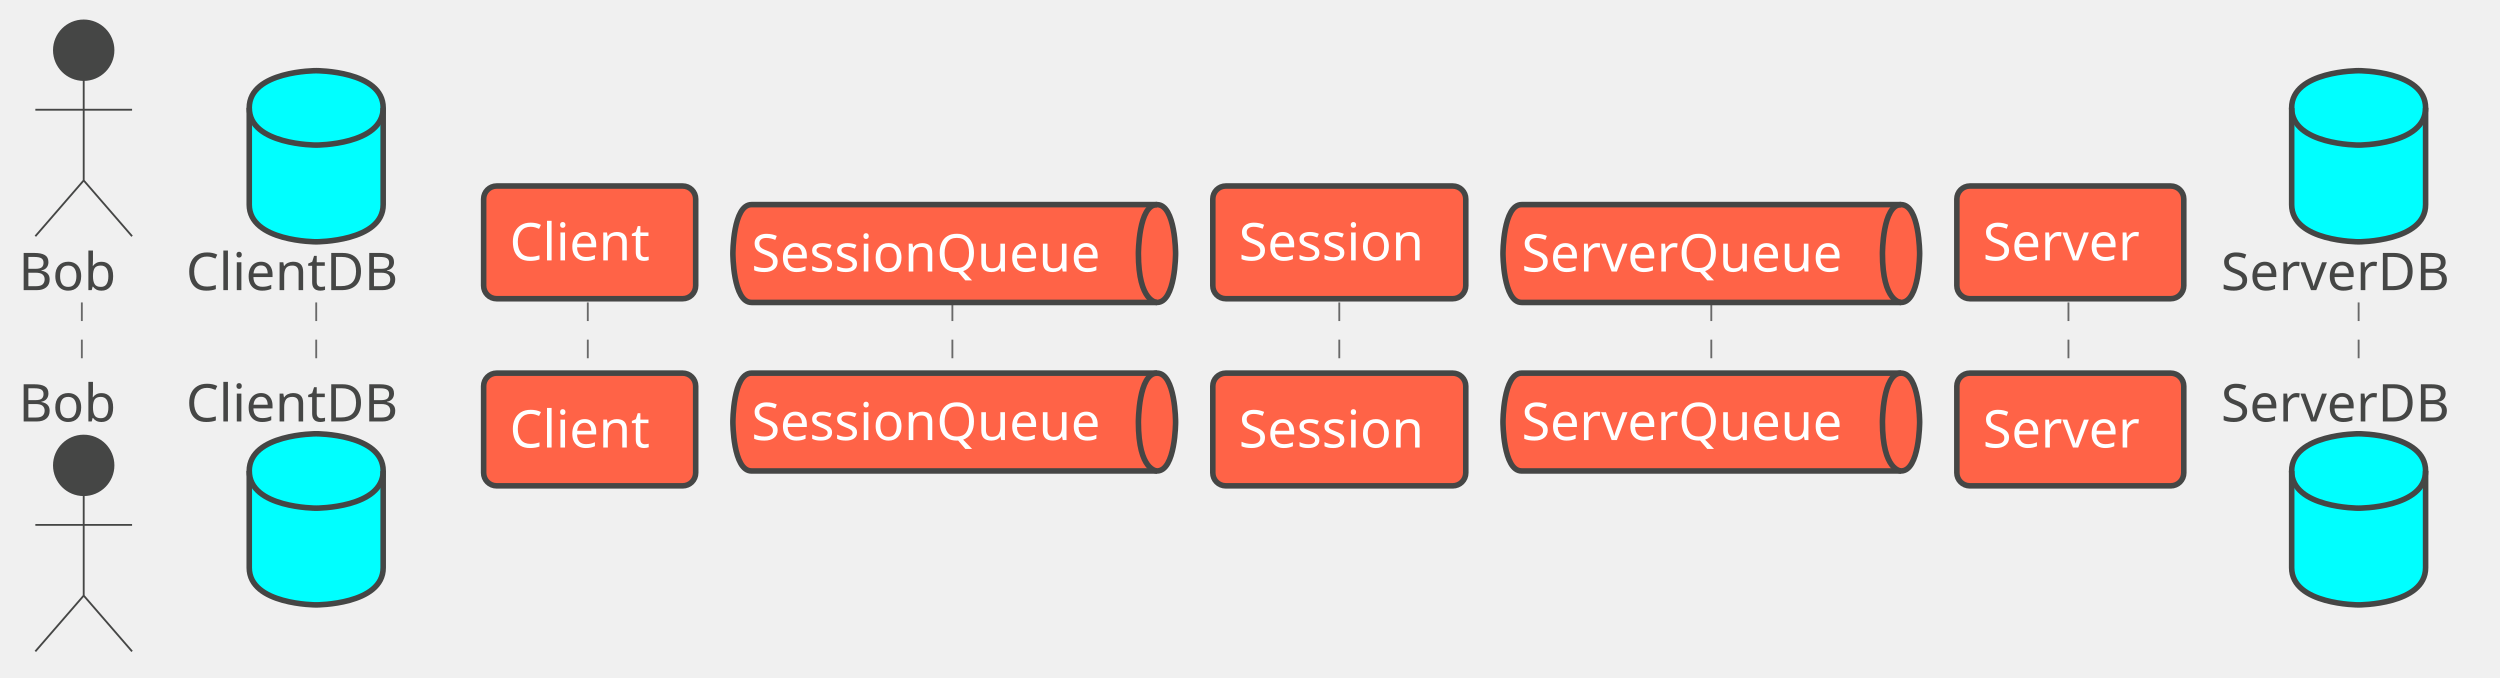
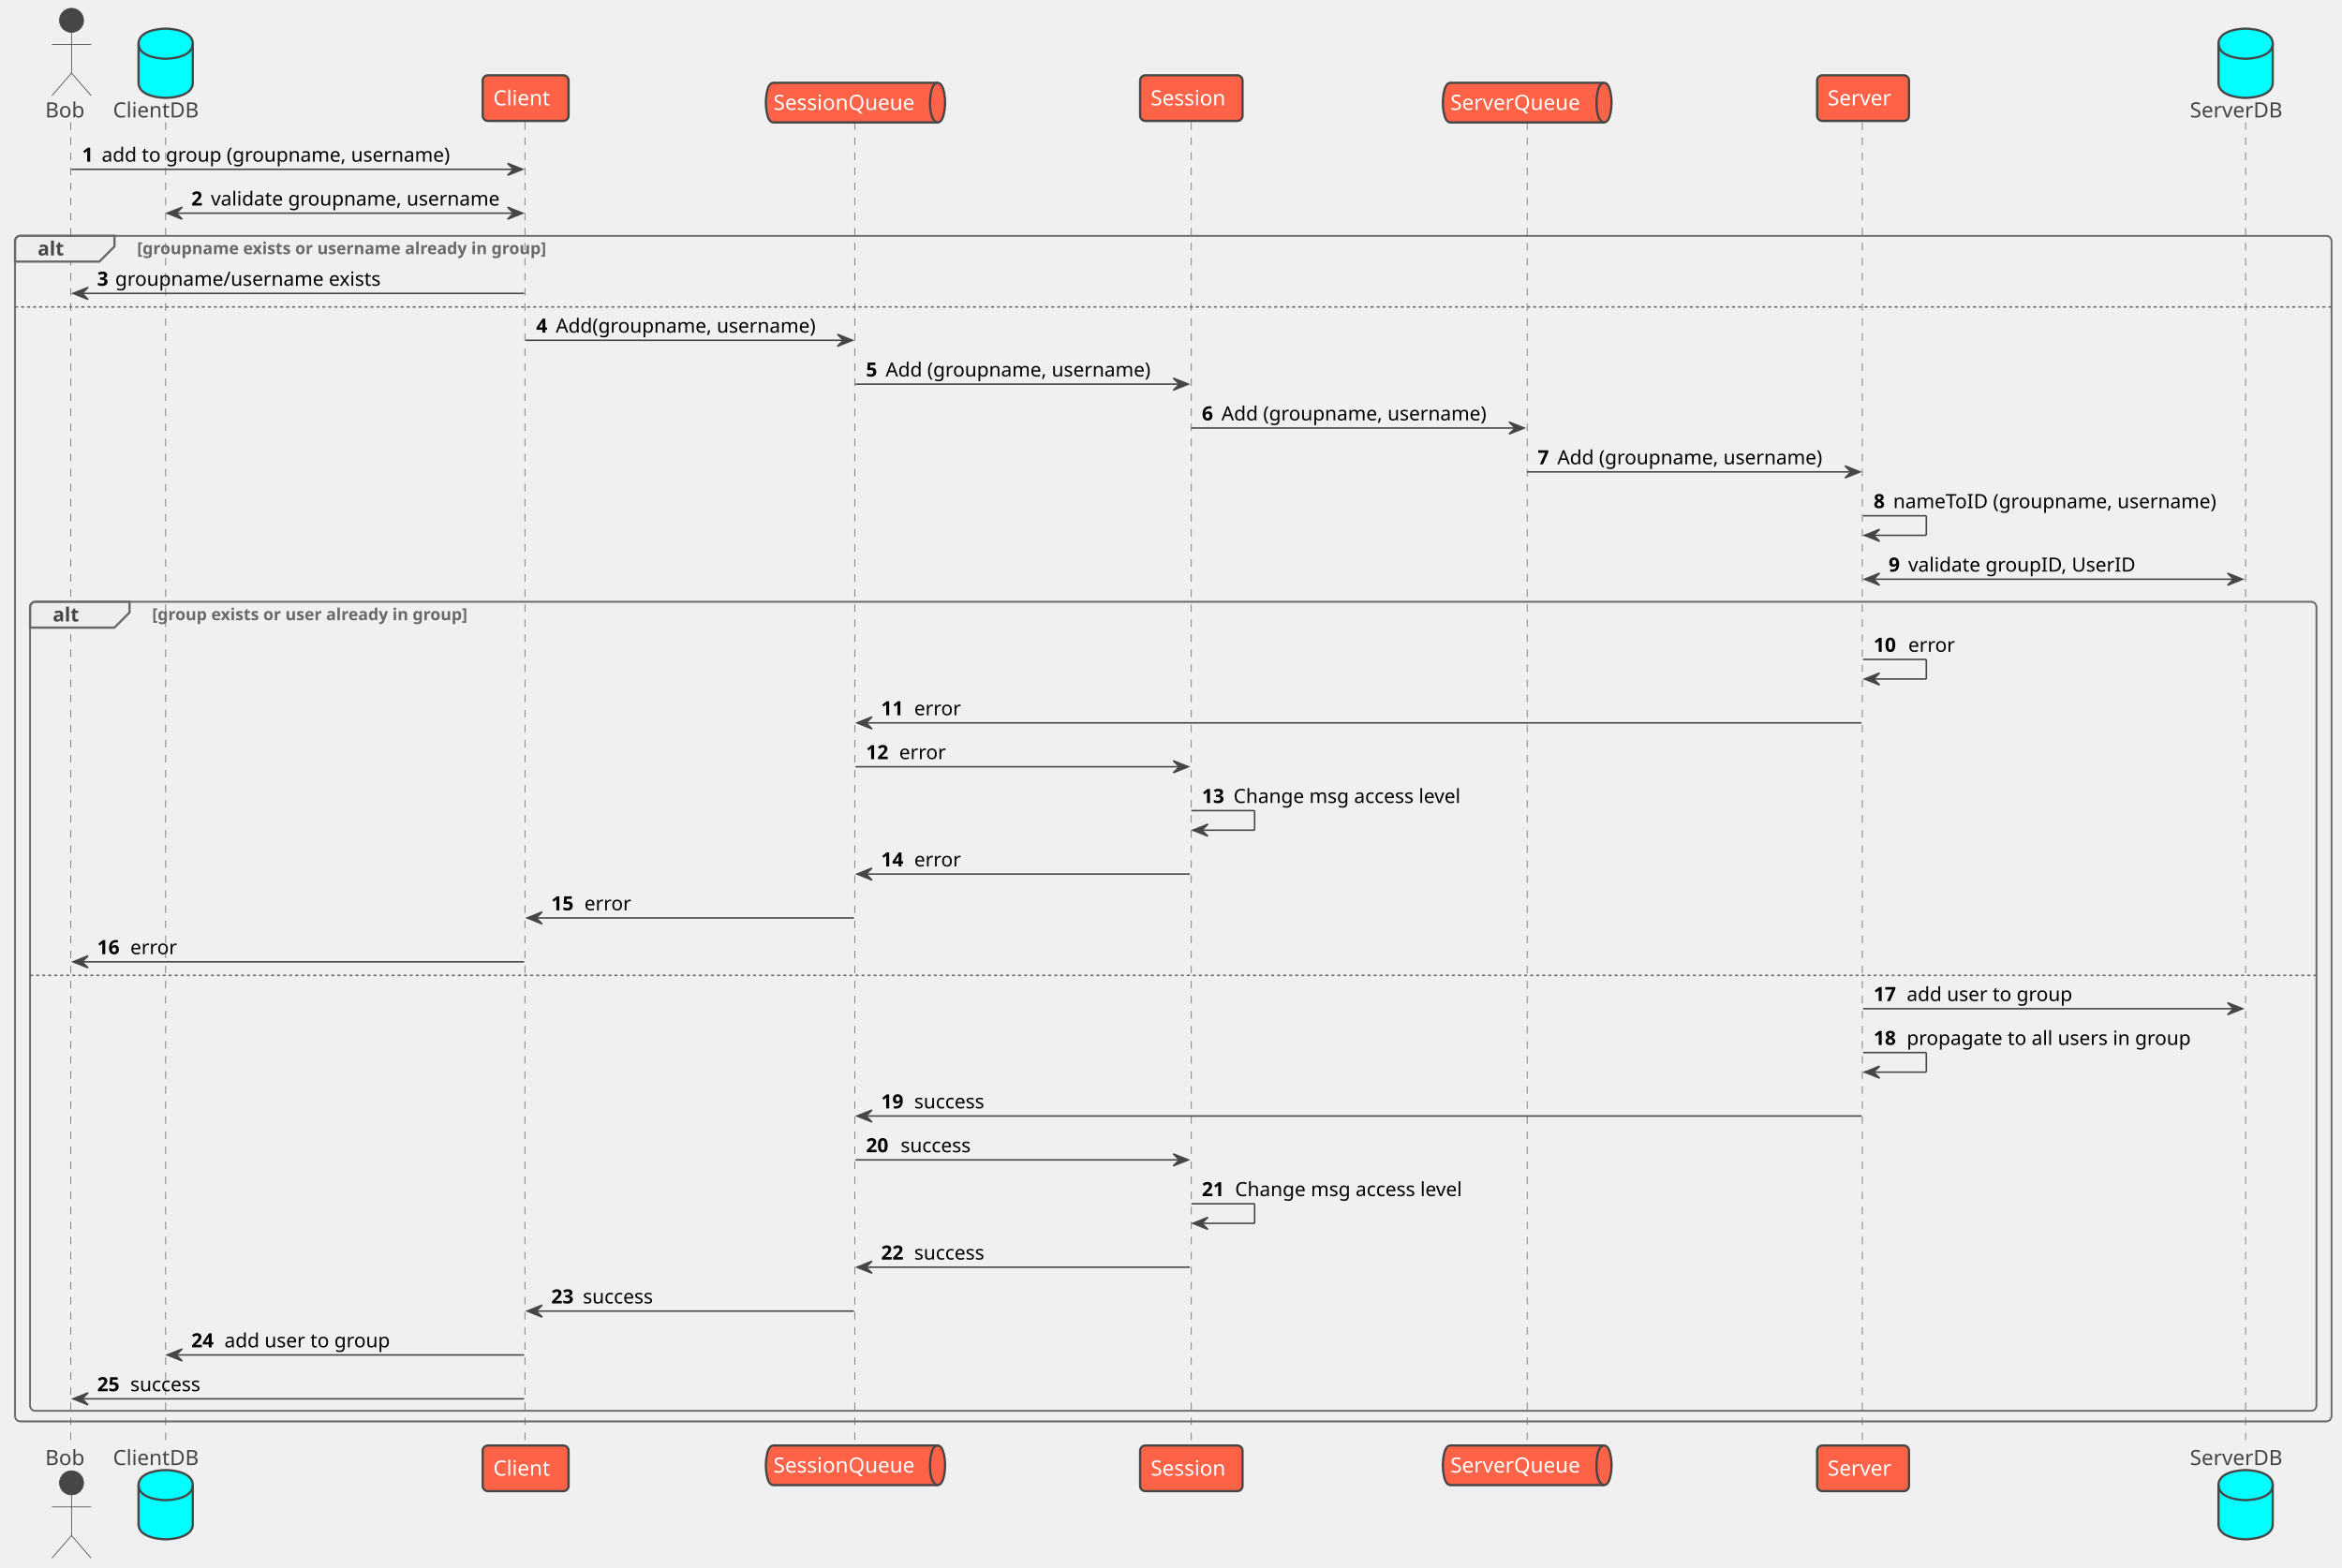
- <svg xmlns="http://www.w3.org/2000/svg" contentStyleType="text/css" height="182px" preserveAspectRatio="none" style="width:672px;height:182px;background:#FFFFFF;" version="1.1" viewBox="0 0 672 182" width="672px" zoomAndPan="magnify">
+ <svg xmlns="http://www.w3.org/2000/svg" contentStyleType="text/css" height="1041px" preserveAspectRatio="none" style="width:1555px;height:1041px;background:#FFFFFF;" version="1.1" viewBox="0 0 1555 1041" width="1555px" zoomAndPan="magnify">
  <defs />
  <g>
-     <line style="stroke:#696969;stroke-width:0.5;stroke-dasharray:5.0,5.0;" x1="22" x2="22" y1="81.297" y2="101.297" />
-     <line style="stroke:#696969;stroke-width:0.5;stroke-dasharray:5.0,5.0;" x1="85" x2="85" y1="81.297" y2="101.297" />
-     <line style="stroke:#696969;stroke-width:0.5;stroke-dasharray:5.0,5.0;" x1="158" x2="158" y1="81.297" y2="101.297" />
-     <line style="stroke:#696969;stroke-width:0.5;stroke-dasharray:5.0,5.0;" x1="256" x2="256" y1="81.297" y2="101.297" />
-     <line style="stroke:#696969;stroke-width:0.5;stroke-dasharray:5.0,5.0;" x1="360" x2="360" y1="81.297" y2="101.297" />
-     <line style="stroke:#696969;stroke-width:0.5;stroke-dasharray:5.0,5.0;" x1="460" x2="460" y1="81.297" y2="101.297" />
-     <line style="stroke:#696969;stroke-width:0.5;stroke-dasharray:5.0,5.0;" x1="556" x2="556" y1="81.297" y2="101.297" />
-     <line style="stroke:#696969;stroke-width:0.5;stroke-dasharray:5.0,5.0;" x1="634" x2="634" y1="81.297" y2="101.297" />
-     <text fill="#454645" font-family="sans-serif" font-size="14" lengthAdjust="spacing" textLength="29" x="5" y="77.995">Bob</text>
-     <ellipse cx="22.5" cy="13.5" fill="#454645" rx="8" ry="8" style="stroke:#454645;stroke-width:0.5;" />
-     <path d="M22.5,21.5 L22.5,48.5 M9.5,29.5 L35.5,29.5 M22.5,48.5 L9.5,63.5 M22.5,48.5 L35.5,63.5 " fill="none" style="stroke:#454645;stroke-width:0.5;" />
-     <text fill="#454645" font-family="sans-serif" font-size="14" lengthAdjust="spacing" textLength="29" x="5" y="113.292">Bob</text>
-     <ellipse cx="22.5" cy="125.094" fill="#454645" rx="8" ry="8" style="stroke:#454645;stroke-width:0.5;" />
-     <path d="M22.5,133.094 L22.5,160.094 M9.5,141.094 L35.5,141.094 M22.5,160.094 L9.5,175.094 M22.5,160.094 L35.5,175.094 " fill="none" style="stroke:#454645;stroke-width:0.5;" />
-     <text fill="#454645" font-family="sans-serif" font-size="14" lengthAdjust="spacing" textLength="64" x="50" y="77.995">ClientDB</text>
-     <path d="M67,29 C67,19 85,19 85,19 C85,19 103,19 103,29 L103,55 C103,65 85,65 85,65 C85,65 67,65 67,55 L67,29 " fill="#00FFFF" style="stroke:#454645;stroke-width:1.5;" />
-     <path d="M67,29 C67,39 85,39 85,39 C85,39 103,39 103,29 " fill="none" style="stroke:#454645;stroke-width:1.5;" />
-     <text fill="#454645" font-family="sans-serif" font-size="14" lengthAdjust="spacing" textLength="64" x="50" y="113.292">ClientDB</text>
-     <path d="M67,126.594 C67,116.594 85,116.594 85,116.594 C85,116.594 103,116.594 103,126.594 L103,152.594 C103,162.594 85,162.594 85,162.594 C85,162.594 67,162.594 67,152.594 L67,126.594 " fill="#00FFFF" style="stroke:#454645;stroke-width:1.5;" />
-     <path d="M67,126.594 C67,136.594 85,136.594 85,136.594 C85,136.594 103,136.594 103,126.594 " fill="none" style="stroke:#454645;stroke-width:1.5;" />
-     <rect fill="#FF6347" height="30.297" rx="3.5" ry="3.5" style="stroke:#454645;stroke-width:1.5;" width="57" x="130" y="50" />
-     <text fill="#FFFFFF" font-family="sans-serif" font-size="14" lengthAdjust="spacing" textLength="43" x="137" y="69.995">Client</text>
-     <rect fill="#FF6347" height="30.297" rx="3.5" ry="3.5" style="stroke:#454645;stroke-width:1.5;" width="57" x="130" y="100.297" />
-     <text fill="#FFFFFF" font-family="sans-serif" font-size="14" lengthAdjust="spacing" textLength="43" x="137" y="120.292">Client</text>
-     <path d="M202,55 L311,55 C316,55 316,68.148 316,68.148 C316,68.148 316,81.297 311,81.297 L202,81.297 C197,81.297 197,68.148 197,68.148 C197,68.148 197,55 202,55 " fill="#FF6347" style="stroke:#454645;stroke-width:1.5;" />
-     <path d="M311,55 C306,55 306,68.148 306,68.148 C306,81.297 311,81.297 311,81.297 " fill="none" style="stroke:#454645;stroke-width:1.5;" />
-     <text fill="#FFFFFF" font-family="sans-serif" font-size="14" lengthAdjust="spacing" textLength="99" x="202" y="72.995">SessionQueue</text>
-     <path d="M202,100.297 L311,100.297 C316,100.297 316,113.445 316,113.445 C316,113.445 316,126.594 311,126.594 L202,126.594 C197,126.594 197,113.445 197,113.445 C197,113.445 197,100.297 202,100.297 " fill="#FF6347" style="stroke:#454645;stroke-width:1.5;" />
-     <path d="M311,100.297 C306,100.297 306,113.445 306,113.445 C306,126.594 311,126.594 311,126.594 " fill="none" style="stroke:#454645;stroke-width:1.5;" />
-     <text fill="#FFFFFF" font-family="sans-serif" font-size="14" lengthAdjust="spacing" textLength="99" x="202" y="118.292">SessionQueue</text>
-     <rect fill="#FF6347" height="30.297" rx="3.5" ry="3.5" style="stroke:#454645;stroke-width:1.5;" width="68" x="326" y="50" />
-     <text fill="#FFFFFF" font-family="sans-serif" font-size="14" lengthAdjust="spacing" textLength="54" x="333" y="69.995">Session</text>
-     <rect fill="#FF6347" height="30.297" rx="3.5" ry="3.5" style="stroke:#454645;stroke-width:1.5;" width="68" x="326" y="100.297" />
-     <text fill="#FFFFFF" font-family="sans-serif" font-size="14" lengthAdjust="spacing" textLength="54" x="333" y="120.292">Session</text>
-     <path d="M409,55 L511,55 C516,55 516,68.148 516,68.148 C516,68.148 516,81.297 511,81.297 L409,81.297 C404,81.297 404,68.148 404,68.148 C404,68.148 404,55 409,55 " fill="#FF6347" style="stroke:#454645;stroke-width:1.5;" />
-     <path d="M511,55 C506,55 506,68.148 506,68.148 C506,81.297 511,81.297 511,81.297 " fill="none" style="stroke:#454645;stroke-width:1.5;" />
-     <text fill="#FFFFFF" font-family="sans-serif" font-size="14" lengthAdjust="spacing" textLength="92" x="409" y="72.995">ServerQueue</text>
-     <path d="M409,100.297 L511,100.297 C516,100.297 516,113.445 516,113.445 C516,113.445 516,126.594 511,126.594 L409,126.594 C404,126.594 404,113.445 404,113.445 C404,113.445 404,100.297 409,100.297 " fill="#FF6347" style="stroke:#454645;stroke-width:1.5;" />
-     <path d="M511,100.297 C506,100.297 506,113.445 506,113.445 C506,126.594 511,126.594 511,126.594 " fill="none" style="stroke:#454645;stroke-width:1.5;" />
-     <text fill="#FFFFFF" font-family="sans-serif" font-size="14" lengthAdjust="spacing" textLength="92" x="409" y="118.292">ServerQueue</text>
-     <rect fill="#FF6347" height="30.297" rx="3.5" ry="3.5" style="stroke:#454645;stroke-width:1.5;" width="61" x="526" y="50" />
-     <text fill="#FFFFFF" font-family="sans-serif" font-size="14" lengthAdjust="spacing" textLength="47" x="533" y="69.995">Server</text>
-     <rect fill="#FF6347" height="30.297" rx="3.5" ry="3.5" style="stroke:#454645;stroke-width:1.5;" width="61" x="526" y="100.297" />
-     <text fill="#FFFFFF" font-family="sans-serif" font-size="14" lengthAdjust="spacing" textLength="47" x="533" y="120.292">Server</text>
-     <text fill="#454645" font-family="sans-serif" font-size="14" lengthAdjust="spacing" textLength="68" x="597" y="77.995">ServerDB</text>
-     <path d="M616,29 C616,19 634,19 634,19 C634,19 652,19 652,29 L652,55 C652,65 634,65 634,65 C634,65 616,65 616,55 L616,29 " fill="#00FFFF" style="stroke:#454645;stroke-width:1.5;" />
-     <path d="M616,29 C616,39 634,39 634,39 C634,39 652,39 652,29 " fill="none" style="stroke:#454645;stroke-width:1.5;" />
-     <text fill="#454645" font-family="sans-serif" font-size="14" lengthAdjust="spacing" textLength="68" x="597" y="113.292">ServerDB</text>
-     <path d="M616,126.594 C616,116.594 634,116.594 634,116.594 C634,116.594 652,116.594 652,126.594 L652,152.594 C652,162.594 634,162.594 634,162.594 C634,162.594 616,162.594 616,152.594 L616,126.594 " fill="#00FFFF" style="stroke:#454645;stroke-width:1.5;" />
-     <path d="M616,126.594 C616,136.594 634,136.594 634,136.594 C634,136.594 652,136.594 652,126.594 " fill="none" style="stroke:#454645;stroke-width:1.5;" />
+     <rect fill="none" height="787.32" rx="3.5" ry="3.5" style="stroke:#696969;stroke-width:1.0;" width="1538" x="10" y="156.562" />
+     <rect fill="none" height="537.258" rx="3.5" ry="3.5" style="stroke:#696969;stroke-width:1.0;" width="1518" x="20" y="399.625" />
+     <line style="stroke:#696969;stroke-width:0.5;stroke-dasharray:5.0,5.0;" x1="47" x2="47" y1="81.297" y2="960.883" />
+     <line style="stroke:#696969;stroke-width:0.5;stroke-dasharray:5.0,5.0;" x1="110" x2="110" y1="81.297" y2="960.883" />
+     <line style="stroke:#696969;stroke-width:0.5;stroke-dasharray:5.0,5.0;" x1="348.5" x2="348.5" y1="81.297" y2="960.883" />
+     <line style="stroke:#696969;stroke-width:0.5;stroke-dasharray:5.0,5.0;" x1="567.5" x2="567.5" y1="81.297" y2="960.883" />
+     <line style="stroke:#696969;stroke-width:0.5;stroke-dasharray:5.0,5.0;" x1="791" x2="791" y1="81.297" y2="960.883" />
+     <line style="stroke:#696969;stroke-width:0.5;stroke-dasharray:5.0,5.0;" x1="1014" x2="1014" y1="81.297" y2="960.883" />
+     <line style="stroke:#696969;stroke-width:0.5;stroke-dasharray:5.0,5.0;" x1="1236.5" x2="1236.5" y1="81.297" y2="960.883" />
+     <line style="stroke:#696969;stroke-width:0.5;stroke-dasharray:5.0,5.0;" x1="1491" x2="1491" y1="81.297" y2="960.883" />
+     <text fill="#454645" font-family="sans-serif" font-size="14" lengthAdjust="spacing" textLength="29" x="30" y="77.995">Bob</text>
+     <ellipse cx="47.5" cy="13.5" fill="#454645" rx="8" ry="8" style="stroke:#454645;stroke-width:0.5;" />
+     <path d="M47.5,21.5 L47.5,48.5 M34.5,29.5 L60.5,29.5 M47.5,48.5 L34.5,63.5 M47.5,48.5 L60.5,63.5 " fill="none" style="stroke:#454645;stroke-width:0.5;" />
+     <text fill="#454645" font-family="sans-serif" font-size="14" lengthAdjust="spacing" textLength="29" x="30" y="972.878">Bob</text>
+     <ellipse cx="47.5" cy="984.68" fill="#454645" rx="8" ry="8" style="stroke:#454645;stroke-width:0.5;" />
+     <path d="M47.5,992.68 L47.5,1019.68 M34.5,1000.68 L60.5,1000.68 M47.5,1019.68 L34.5,1034.68 M47.5,1019.68 L60.5,1034.68 " fill="none" style="stroke:#454645;stroke-width:0.5;" />
+     <text fill="#454645" font-family="sans-serif" font-size="14" lengthAdjust="spacing" textLength="64" x="75" y="77.995">ClientDB</text>
+     <path d="M92,29 C92,19 110,19 110,19 C110,19 128,19 128,29 L128,55 C128,65 110,65 110,65 C110,65 92,65 92,55 L92,29 " fill="#00FFFF" style="stroke:#454645;stroke-width:1.5;" />
+     <path d="M92,29 C92,39 110,39 110,39 C110,39 128,39 128,29 " fill="none" style="stroke:#454645;stroke-width:1.5;" />
+     <text fill="#454645" font-family="sans-serif" font-size="14" lengthAdjust="spacing" textLength="64" x="75" y="972.878">ClientDB</text>
+     <path d="M92,986.18 C92,976.18 110,976.18 110,976.18 C110,976.18 128,976.18 128,986.18 L128,1012.18 C128,1022.18 110,1022.18 110,1022.18 C110,1022.18 92,1022.18 92,1012.18 L92,986.18 " fill="#00FFFF" style="stroke:#454645;stroke-width:1.5;" />
+     <path d="M92,986.18 C92,996.18 110,996.18 110,996.18 C110,996.18 128,996.18 128,986.18 " fill="none" style="stroke:#454645;stroke-width:1.5;" />
+     <rect fill="#FF6347" height="30.297" rx="3.5" ry="3.5" style="stroke:#454645;stroke-width:1.5;" width="57" x="320.5" y="50" />
+     <text fill="#FFFFFF" font-family="sans-serif" font-size="14" lengthAdjust="spacing" textLength="43" x="327.5" y="69.995">Client</text>
+     <rect fill="#FF6347" height="30.297" rx="3.5" ry="3.5" style="stroke:#454645;stroke-width:1.5;" width="57" x="320.5" y="959.883" />
+     <text fill="#FFFFFF" font-family="sans-serif" font-size="14" lengthAdjust="spacing" textLength="43" x="327.5" y="979.878">Client</text>
+     <path d="M513.5,55 L622.5,55 C627.5,55 627.5,68.148 627.5,68.148 C627.5,68.148 627.5,81.297 622.5,81.297 L513.5,81.297 C508.5,81.297 508.5,68.148 508.5,68.148 C508.5,68.148 508.5,55 513.5,55 " fill="#FF6347" style="stroke:#454645;stroke-width:1.5;" />
+     <path d="M622.5,55 C617.5,55 617.5,68.148 617.5,68.148 C617.5,81.297 622.5,81.297 622.5,81.297 " fill="none" style="stroke:#454645;stroke-width:1.5;" />
+     <text fill="#FFFFFF" font-family="sans-serif" font-size="14" lengthAdjust="spacing" textLength="99" x="513.5" y="72.995">SessionQueue</text>
+     <path d="M513.5,959.883 L622.5,959.883 C627.5,959.883 627.5,973.031 627.5,973.031 C627.5,973.031 627.5,986.18 622.5,986.18 L513.5,986.18 C508.5,986.18 508.5,973.031 508.5,973.031 C508.5,973.031 508.5,959.883 513.5,959.883 " fill="#FF6347" style="stroke:#454645;stroke-width:1.5;" />
+     <path d="M622.5,959.883 C617.5,959.883 617.5,973.031 617.5,973.031 C617.5,986.18 622.5,986.18 622.5,986.18 " fill="none" style="stroke:#454645;stroke-width:1.5;" />
+     <text fill="#FFFFFF" font-family="sans-serif" font-size="14" lengthAdjust="spacing" textLength="99" x="513.5" y="977.878">SessionQueue</text>
+     <rect fill="#FF6347" height="30.297" rx="3.5" ry="3.5" style="stroke:#454645;stroke-width:1.5;" width="68" x="757" y="50" />
+     <text fill="#FFFFFF" font-family="sans-serif" font-size="14" lengthAdjust="spacing" textLength="54" x="764" y="69.995">Session</text>
+     <rect fill="#FF6347" height="30.297" rx="3.5" ry="3.5" style="stroke:#454645;stroke-width:1.5;" width="68" x="757" y="959.883" />
+     <text fill="#FFFFFF" font-family="sans-serif" font-size="14" lengthAdjust="spacing" textLength="54" x="764" y="979.878">Session</text>
+     <path d="M963,55 L1065,55 C1070,55 1070,68.148 1070,68.148 C1070,68.148 1070,81.297 1065,81.297 L963,81.297 C958,81.297 958,68.148 958,68.148 C958,68.148 958,55 963,55 " fill="#FF6347" style="stroke:#454645;stroke-width:1.5;" />
+     <path d="M1065,55 C1060,55 1060,68.148 1060,68.148 C1060,81.297 1065,81.297 1065,81.297 " fill="none" style="stroke:#454645;stroke-width:1.5;" />
+     <text fill="#FFFFFF" font-family="sans-serif" font-size="14" lengthAdjust="spacing" textLength="92" x="963" y="72.995">ServerQueue</text>
+     <path d="M963,959.883 L1065,959.883 C1070,959.883 1070,973.031 1070,973.031 C1070,973.031 1070,986.18 1065,986.18 L963,986.18 C958,986.18 958,973.031 958,973.031 C958,973.031 958,959.883 963,959.883 " fill="#FF6347" style="stroke:#454645;stroke-width:1.5;" />
+     <path d="M1065,959.883 C1060,959.883 1060,973.031 1060,973.031 C1060,986.18 1065,986.18 1065,986.18 " fill="none" style="stroke:#454645;stroke-width:1.5;" />
+     <text fill="#FFFFFF" font-family="sans-serif" font-size="14" lengthAdjust="spacing" textLength="92" x="963" y="977.878">ServerQueue</text>
+     <rect fill="#FF6347" height="30.297" rx="3.5" ry="3.5" style="stroke:#454645;stroke-width:1.5;" width="61" x="1206.5" y="50" />
+     <text fill="#FFFFFF" font-family="sans-serif" font-size="14" lengthAdjust="spacing" textLength="47" x="1213.5" y="69.995">Server</text>
+     <rect fill="#FF6347" height="30.297" rx="3.5" ry="3.5" style="stroke:#454645;stroke-width:1.5;" width="61" x="1206.5" y="959.883" />
+     <text fill="#FFFFFF" font-family="sans-serif" font-size="14" lengthAdjust="spacing" textLength="47" x="1213.5" y="979.878">Server</text>
+     <text fill="#454645" font-family="sans-serif" font-size="14" lengthAdjust="spacing" textLength="68" x="1454" y="77.995">ServerDB</text>
+     <path d="M1473,29 C1473,19 1491,19 1491,19 C1491,19 1509,19 1509,29 L1509,55 C1509,65 1491,65 1491,65 C1491,65 1473,65 1473,55 L1473,29 " fill="#00FFFF" style="stroke:#454645;stroke-width:1.5;" />
+     <path d="M1473,29 C1473,39 1491,39 1491,39 C1491,39 1509,39 1509,29 " fill="none" style="stroke:#454645;stroke-width:1.5;" />
+     <text fill="#454645" font-family="sans-serif" font-size="14" lengthAdjust="spacing" textLength="68" x="1454" y="972.878">ServerDB</text>
+     <path d="M1473,986.18 C1473,976.18 1491,976.18 1491,976.18 C1491,976.18 1509,976.18 1509,986.18 L1509,1012.18 C1509,1022.18 1491,1022.18 1491,1022.18 C1491,1022.18 1473,1022.18 1473,1012.18 L1473,986.18 " fill="#00FFFF" style="stroke:#454645;stroke-width:1.5;" />
+     <path d="M1473,986.18 C1473,996.18 1491,996.18 1491,996.18 C1491,996.18 1509,996.18 1509,986.18 " fill="none" style="stroke:#454645;stroke-width:1.5;" />
+     <polygon fill="#454645" points="337,108.43,347,112.43,337,116.43,341,112.43" style="stroke:#454645;stroke-width:1.0;" />
+     <line style="stroke:#454645;stroke-width:1.0;" x1="47.5" x2="343" y1="112.43" y2="112.43" />
+     <text fill="#000000" font-family="sans-serif" font-size="13" font-weight="bold" lengthAdjust="spacing" textLength="9" x="54.5" y="107.364">1</text>
+     <text fill="#000000" font-family="sans-serif" font-size="13" lengthAdjust="spacing" textLength="243" x="67.5" y="107.364">add to group (groupname, username)</text>
+     <polygon fill="#454645" points="121,137.562,111,141.562,121,145.562,117,141.562" style="stroke:#454645;stroke-width:1.0;" />
+     <polygon fill="#454645" points="337,137.562,347,141.562,337,145.562,341,141.562" style="stroke:#454645;stroke-width:1.0;" />
+     <line style="stroke:#454645;stroke-width:1.0;" x1="115" x2="343" y1="141.562" y2="141.562" />
+     <text fill="#000000" font-family="sans-serif" font-size="13" font-weight="bold" lengthAdjust="spacing" textLength="9" x="127" y="136.497">2</text>
+     <text fill="#000000" font-family="sans-serif" font-size="13" lengthAdjust="spacing" textLength="202" x="140" y="136.497">validate groupname, username</text>
+     <path d="M13.5,156.562 L76,156.562 L76,163.695 L66,173.695 L10,173.695 L10,160.062 A3.5,3.5 0 0 1 13.5,156.562 " fill="#EEEEEE" style="stroke:#696969;stroke-width:1.5;" />
+     <rect fill="none" height="787.32" rx="3.5" ry="3.5" style="stroke:#696969;stroke-width:1.0;" width="1538" x="10" y="156.562" />
+     <text fill="#454645" font-family="sans-serif" font-size="13" font-weight="bold" lengthAdjust="spacing" textLength="21" x="25" y="169.629">alt</text>
+     <text fill="#696969" font-family="sans-serif" font-size="11" font-weight="bold" lengthAdjust="spacing" textLength="329" x="91" y="168.773">[groupname exists or username already in group]</text>
+     <polygon fill="#454645" points="58.5,190.828,48.5,194.828,58.5,198.828,54.5,194.828" style="stroke:#454645;stroke-width:1.0;" />
+     <line style="stroke:#454645;stroke-width:1.0;" x1="52.5" x2="348" y1="194.828" y2="194.828" />
+     <text fill="#000000" font-family="sans-serif" font-size="13" font-weight="bold" lengthAdjust="spacing" textLength="8" x="64.5" y="189.762">3</text>
+     <text fill="#000000" font-family="sans-serif" font-size="13" lengthAdjust="spacing" textLength="185" x="76.5" y="189.762">groupname/username exists</text>
+     <line style="stroke:#696969;stroke-width:1.0;stroke-dasharray:2.0,2.0;" x1="10" x2="1548" y1="203.828" y2="203.828" />
+     <polygon fill="#454645" points="556,221.961,566,225.961,556,229.961,560,225.961" style="stroke:#454645;stroke-width:1.0;" />
+     <line style="stroke:#454645;stroke-width:1.0;" x1="349" x2="562" y1="225.961" y2="225.961" />
+     <text fill="#000000" font-family="sans-serif" font-size="13" font-weight="bold" lengthAdjust="spacing" textLength="9" x="356" y="220.895">4</text>
+     <text fill="#000000" font-family="sans-serif" font-size="13" lengthAdjust="spacing" textLength="182" x="369" y="220.895">Add(groupname, username)</text>
+     <polygon fill="#454645" points="779,251.094,789,255.094,779,259.094,783,255.094" style="stroke:#454645;stroke-width:1.0;" />
+     <line style="stroke:#454645;stroke-width:1.0;" x1="568" x2="785" y1="255.094" y2="255.094" />
+     <text fill="#000000" font-family="sans-serif" font-size="13" font-weight="bold" lengthAdjust="spacing" textLength="9" x="575" y="250.028">5</text>
+     <text fill="#000000" font-family="sans-serif" font-size="13" lengthAdjust="spacing" textLength="186" x="588" y="250.028">Add (groupname, username)</text>
+     <polygon fill="#454645" points="1002,280.227,1012,284.227,1002,288.227,1006,284.227" style="stroke:#454645;stroke-width:1.0;" />
+     <line style="stroke:#454645;stroke-width:1.0;" x1="791" x2="1008" y1="284.227" y2="284.227" />
+     <text fill="#000000" font-family="sans-serif" font-size="13" font-weight="bold" lengthAdjust="spacing" textLength="9" x="798" y="279.161">6</text>
+     <text fill="#000000" font-family="sans-serif" font-size="13" lengthAdjust="spacing" textLength="186" x="811" y="279.161">Add (groupname, username)</text>
+     <polygon fill="#454645" points="1225,309.359,1235,313.359,1225,317.359,1229,313.359" style="stroke:#454645;stroke-width:1.0;" />
+     <line style="stroke:#454645;stroke-width:1.0;" x1="1014" x2="1231" y1="313.359" y2="313.359" />
+     <text fill="#000000" font-family="sans-serif" font-size="13" font-weight="bold" lengthAdjust="spacing" textLength="9" x="1021" y="308.293">7</text>
+     <text fill="#000000" font-family="sans-serif" font-size="13" lengthAdjust="spacing" textLength="186" x="1034" y="308.293">Add (groupname, username)</text>
+     <line style="stroke:#454645;stroke-width:1.0;" x1="1237" x2="1279" y1="342.492" y2="342.492" />
+     <line style="stroke:#454645;stroke-width:1.0;" x1="1279" x2="1279" y1="342.492" y2="355.492" />
+     <line style="stroke:#454645;stroke-width:1.0;" x1="1238" x2="1279" y1="355.492" y2="355.492" />
+     <polygon fill="#454645" points="1248,351.492,1238,355.492,1248,359.492,1244,355.492" style="stroke:#454645;stroke-width:1.0;" />
+     <text fill="#000000" font-family="sans-serif" font-size="13" font-weight="bold" lengthAdjust="spacing" textLength="9" x="1244" y="337.426">8</text>
+     <text fill="#000000" font-family="sans-serif" font-size="13" lengthAdjust="spacing" textLength="227" x="1257" y="337.426">nameToID (groupname, username)</text>
+     <polygon fill="#454645" points="1248,380.625,1238,384.625,1248,388.625,1244,384.625" style="stroke:#454645;stroke-width:1.0;" />
+     <polygon fill="#454645" points="1479,380.625,1489,384.625,1479,388.625,1483,384.625" style="stroke:#454645;stroke-width:1.0;" />
+     <line style="stroke:#454645;stroke-width:1.0;" x1="1242" x2="1485" y1="384.625" y2="384.625" />
+     <text fill="#000000" font-family="sans-serif" font-size="13" font-weight="bold" lengthAdjust="spacing" textLength="9" x="1254" y="379.559">9</text>
+     <text fill="#000000" font-family="sans-serif" font-size="13" lengthAdjust="spacing" textLength="155" x="1267" y="379.559">validate groupID, UserID</text>
+     <path d="M23.5,399.625 L86,399.625 L86,406.758 L76,416.758 L20,416.758 L20,403.125 A3.5,3.5 0 0 1 23.5,399.625 " fill="#EEEEEE" style="stroke:#696969;stroke-width:1.5;" />
+     <rect fill="none" height="537.258" rx="3.5" ry="3.5" style="stroke:#696969;stroke-width:1.0;" width="1518" x="20" y="399.625" />
+     <text fill="#454645" font-family="sans-serif" font-size="13" font-weight="bold" lengthAdjust="spacing" textLength="21" x="35" y="412.692">alt</text>
+     <text fill="#696969" font-family="sans-serif" font-size="11" font-weight="bold" lengthAdjust="spacing" textLength="257" x="101" y="411.835">[group exists or user already in group]</text>
+     <line style="stroke:#454645;stroke-width:1.0;" x1="1237" x2="1279" y1="437.891" y2="437.891" />
+     <line style="stroke:#454645;stroke-width:1.0;" x1="1279" x2="1279" y1="437.891" y2="450.891" />
+     <line style="stroke:#454645;stroke-width:1.0;" x1="1238" x2="1279" y1="450.891" y2="450.891" />
+     <polygon fill="#454645" points="1248,446.891,1238,450.891,1248,454.891,1244,450.891" style="stroke:#454645;stroke-width:1.0;" />
+     <text fill="#000000" font-family="sans-serif" font-size="13" font-weight="bold" lengthAdjust="spacing" textLength="19" x="1244" y="432.825">10</text>
+     <text fill="#000000" font-family="sans-serif" font-size="13" lengthAdjust="spacing" textLength="31" x="1267" y="432.825">error</text>
+     <polygon fill="#454645" points="579,476.023,569,480.023,579,484.023,575,480.023" style="stroke:#454645;stroke-width:1.0;" />
+     <line style="stroke:#454645;stroke-width:1.0;" x1="573" x2="1236" y1="480.023" y2="480.023" />
+     <text fill="#000000" font-family="sans-serif" font-size="13" font-weight="bold" lengthAdjust="spacing" textLength="18" x="585" y="474.957">11</text>
+     <text fill="#000000" font-family="sans-serif" font-size="13" lengthAdjust="spacing" textLength="31" x="607" y="474.957">error</text>
+     <polygon fill="#454645" points="779,505.156,789,509.156,779,513.156,783,509.156" style="stroke:#454645;stroke-width:1.0;" />
+     <line style="stroke:#454645;stroke-width:1.0;" x1="568" x2="785" y1="509.156" y2="509.156" />
+     <text fill="#000000" font-family="sans-serif" font-size="13" font-weight="bold" lengthAdjust="spacing" textLength="18" x="575" y="504.09">12</text>
+     <text fill="#000000" font-family="sans-serif" font-size="13" lengthAdjust="spacing" textLength="31" x="597" y="504.09">error</text>
+     <line style="stroke:#454645;stroke-width:1.0;" x1="791" x2="833" y1="538.289" y2="538.289" />
+     <line style="stroke:#454645;stroke-width:1.0;" x1="833" x2="833" y1="538.289" y2="551.289" />
+     <line style="stroke:#454645;stroke-width:1.0;" x1="792" x2="833" y1="551.289" y2="551.289" />
+     <polygon fill="#454645" points="802,547.289,792,551.289,802,555.289,798,551.289" style="stroke:#454645;stroke-width:1.0;" />
+     <text fill="#000000" font-family="sans-serif" font-size="13" font-weight="bold" lengthAdjust="spacing" textLength="17" x="798" y="533.223">13</text>
+     <text fill="#000000" font-family="sans-serif" font-size="13" lengthAdjust="spacing" textLength="163" x="819" y="533.223">Change msg access level</text>
+     <polygon fill="#454645" points="579,576.422,569,580.422,579,584.422,575,580.422" style="stroke:#454645;stroke-width:1.0;" />
+     <line style="stroke:#454645;stroke-width:1.0;" x1="573" x2="790" y1="580.422" y2="580.422" />
+     <text fill="#000000" font-family="sans-serif" font-size="13" font-weight="bold" lengthAdjust="spacing" textLength="18" x="585" y="575.356">14</text>
+     <text fill="#000000" font-family="sans-serif" font-size="13" lengthAdjust="spacing" textLength="31" x="607" y="575.356">error</text>
+     <polygon fill="#454645" points="360,605.555,350,609.555,360,613.555,356,609.555" style="stroke:#454645;stroke-width:1.0;" />
+     <line style="stroke:#454645;stroke-width:1.0;" x1="354" x2="567" y1="609.555" y2="609.555" />
+     <text fill="#000000" font-family="sans-serif" font-size="13" font-weight="bold" lengthAdjust="spacing" textLength="18" x="366" y="604.489">15</text>
+     <text fill="#000000" font-family="sans-serif" font-size="13" lengthAdjust="spacing" textLength="31" x="388" y="604.489">error</text>
+     <polygon fill="#454645" points="58.5,634.688,48.5,638.688,58.5,642.688,54.5,638.688" style="stroke:#454645;stroke-width:1.0;" />
+     <line style="stroke:#454645;stroke-width:1.0;" x1="52.5" x2="348" y1="638.688" y2="638.688" />
+     <text fill="#000000" font-family="sans-serif" font-size="13" font-weight="bold" lengthAdjust="spacing" textLength="18" x="64.5" y="633.622">16</text>
+     <text fill="#000000" font-family="sans-serif" font-size="13" lengthAdjust="spacing" textLength="31" x="86.5" y="633.622">error</text>
+     <line style="stroke:#696969;stroke-width:1.0;stroke-dasharray:2.0,2.0;" x1="20" x2="1538" y1="647.688" y2="647.688" />
+     <polygon fill="#454645" points="1479,665.82,1489,669.82,1479,673.82,1483,669.82" style="stroke:#454645;stroke-width:1.0;" />
+     <line style="stroke:#454645;stroke-width:1.0;" x1="1237" x2="1485" y1="669.82" y2="669.82" />
+     <text fill="#000000" font-family="sans-serif" font-size="13" font-weight="bold" lengthAdjust="spacing" textLength="18" x="1244" y="664.754">17</text>
+     <text fill="#000000" font-family="sans-serif" font-size="13" lengthAdjust="spacing" textLength="114" x="1266" y="664.754">add user to group</text>
+     <line style="stroke:#454645;stroke-width:1.0;" x1="1237" x2="1279" y1="698.953" y2="698.953" />
+     <line style="stroke:#454645;stroke-width:1.0;" x1="1279" x2="1279" y1="698.953" y2="711.953" />
+     <line style="stroke:#454645;stroke-width:1.0;" x1="1238" x2="1279" y1="711.953" y2="711.953" />
+     <polygon fill="#454645" points="1248,707.953,1238,711.953,1248,715.953,1244,711.953" style="stroke:#454645;stroke-width:1.0;" />
+     <text fill="#000000" font-family="sans-serif" font-size="13" font-weight="bold" lengthAdjust="spacing" textLength="18" x="1244" y="693.887">18</text>
+     <text fill="#000000" font-family="sans-serif" font-size="13" lengthAdjust="spacing" textLength="196" x="1266" y="693.887">propagate to all users in group</text>
+     <polygon fill="#454645" points="579,737.086,569,741.086,579,745.086,575,741.086" style="stroke:#454645;stroke-width:1.0;" />
+     <line style="stroke:#454645;stroke-width:1.0;" x1="573" x2="1236" y1="741.086" y2="741.086" />
+     <text fill="#000000" font-family="sans-serif" font-size="13" font-weight="bold" lengthAdjust="spacing" textLength="18" x="585" y="736.02">19</text>
+     <text fill="#000000" font-family="sans-serif" font-size="13" lengthAdjust="spacing" textLength="51" x="607" y="736.02">success</text>
+     <polygon fill="#454645" points="779,766.219,789,770.219,779,774.219,783,770.219" style="stroke:#454645;stroke-width:1.0;" />
+     <line style="stroke:#454645;stroke-width:1.0;" x1="568" x2="785" y1="770.219" y2="770.219" />
+     <text fill="#000000" font-family="sans-serif" font-size="13" font-weight="bold" lengthAdjust="spacing" textLength="19" x="575" y="765.153">20</text>
+     <text fill="#000000" font-family="sans-serif" font-size="13" lengthAdjust="spacing" textLength="51" x="598" y="765.153">success</text>
+     <line style="stroke:#454645;stroke-width:1.0;" x1="791" x2="833" y1="799.352" y2="799.352" />
+     <line style="stroke:#454645;stroke-width:1.0;" x1="833" x2="833" y1="799.352" y2="812.352" />
+     <line style="stroke:#454645;stroke-width:1.0;" x1="792" x2="833" y1="812.352" y2="812.352" />
+     <polygon fill="#454645" points="802,808.352,792,812.352,802,816.352,798,812.352" style="stroke:#454645;stroke-width:1.0;" />
+     <text fill="#000000" font-family="sans-serif" font-size="13" font-weight="bold" lengthAdjust="spacing" textLength="18" x="798" y="794.286">21</text>
+     <text fill="#000000" font-family="sans-serif" font-size="13" lengthAdjust="spacing" textLength="163" x="820" y="794.286">Change msg access level</text>
+     <polygon fill="#454645" points="579,837.484,569,841.484,579,845.484,575,841.484" style="stroke:#454645;stroke-width:1.0;" />
+     <line style="stroke:#454645;stroke-width:1.0;" x1="573" x2="790" y1="841.484" y2="841.484" />
+     <text fill="#000000" font-family="sans-serif" font-size="13" font-weight="bold" lengthAdjust="spacing" textLength="18" x="585" y="836.418">22</text>
+     <text fill="#000000" font-family="sans-serif" font-size="13" lengthAdjust="spacing" textLength="51" x="607" y="836.418">success</text>
+     <polygon fill="#454645" points="360,866.617,350,870.617,360,874.617,356,870.617" style="stroke:#454645;stroke-width:1.0;" />
+     <line style="stroke:#454645;stroke-width:1.0;" x1="354" x2="567" y1="870.617" y2="870.617" />
+     <text fill="#000000" font-family="sans-serif" font-size="13" font-weight="bold" lengthAdjust="spacing" textLength="17" x="366" y="865.551">23</text>
+     <text fill="#000000" font-family="sans-serif" font-size="13" lengthAdjust="spacing" textLength="51" x="387" y="865.551">success</text>
+     <polygon fill="#454645" points="121,895.75,111,899.75,121,903.75,117,899.75" style="stroke:#454645;stroke-width:1.0;" />
+     <line style="stroke:#454645;stroke-width:1.0;" x1="115" x2="348" y1="899.75" y2="899.75" />
+     <text fill="#000000" font-family="sans-serif" font-size="13" font-weight="bold" lengthAdjust="spacing" textLength="18" x="127" y="894.684">24</text>
+     <text fill="#000000" font-family="sans-serif" font-size="13" lengthAdjust="spacing" textLength="114" x="149" y="894.684">add user to group</text>
+     <polygon fill="#454645" points="58.5,924.883,48.5,928.883,58.5,932.883,54.5,928.883" style="stroke:#454645;stroke-width:1.0;" />
+     <line style="stroke:#454645;stroke-width:1.0;" x1="52.5" x2="348" y1="928.883" y2="928.883" />
+     <text fill="#000000" font-family="sans-serif" font-size="13" font-weight="bold" lengthAdjust="spacing" textLength="18" x="64.5" y="923.817">25</text>
+     <text fill="#000000" font-family="sans-serif" font-size="13" lengthAdjust="spacing" textLength="51" x="86.5" y="923.817">success</text>
  </g>
</svg>
